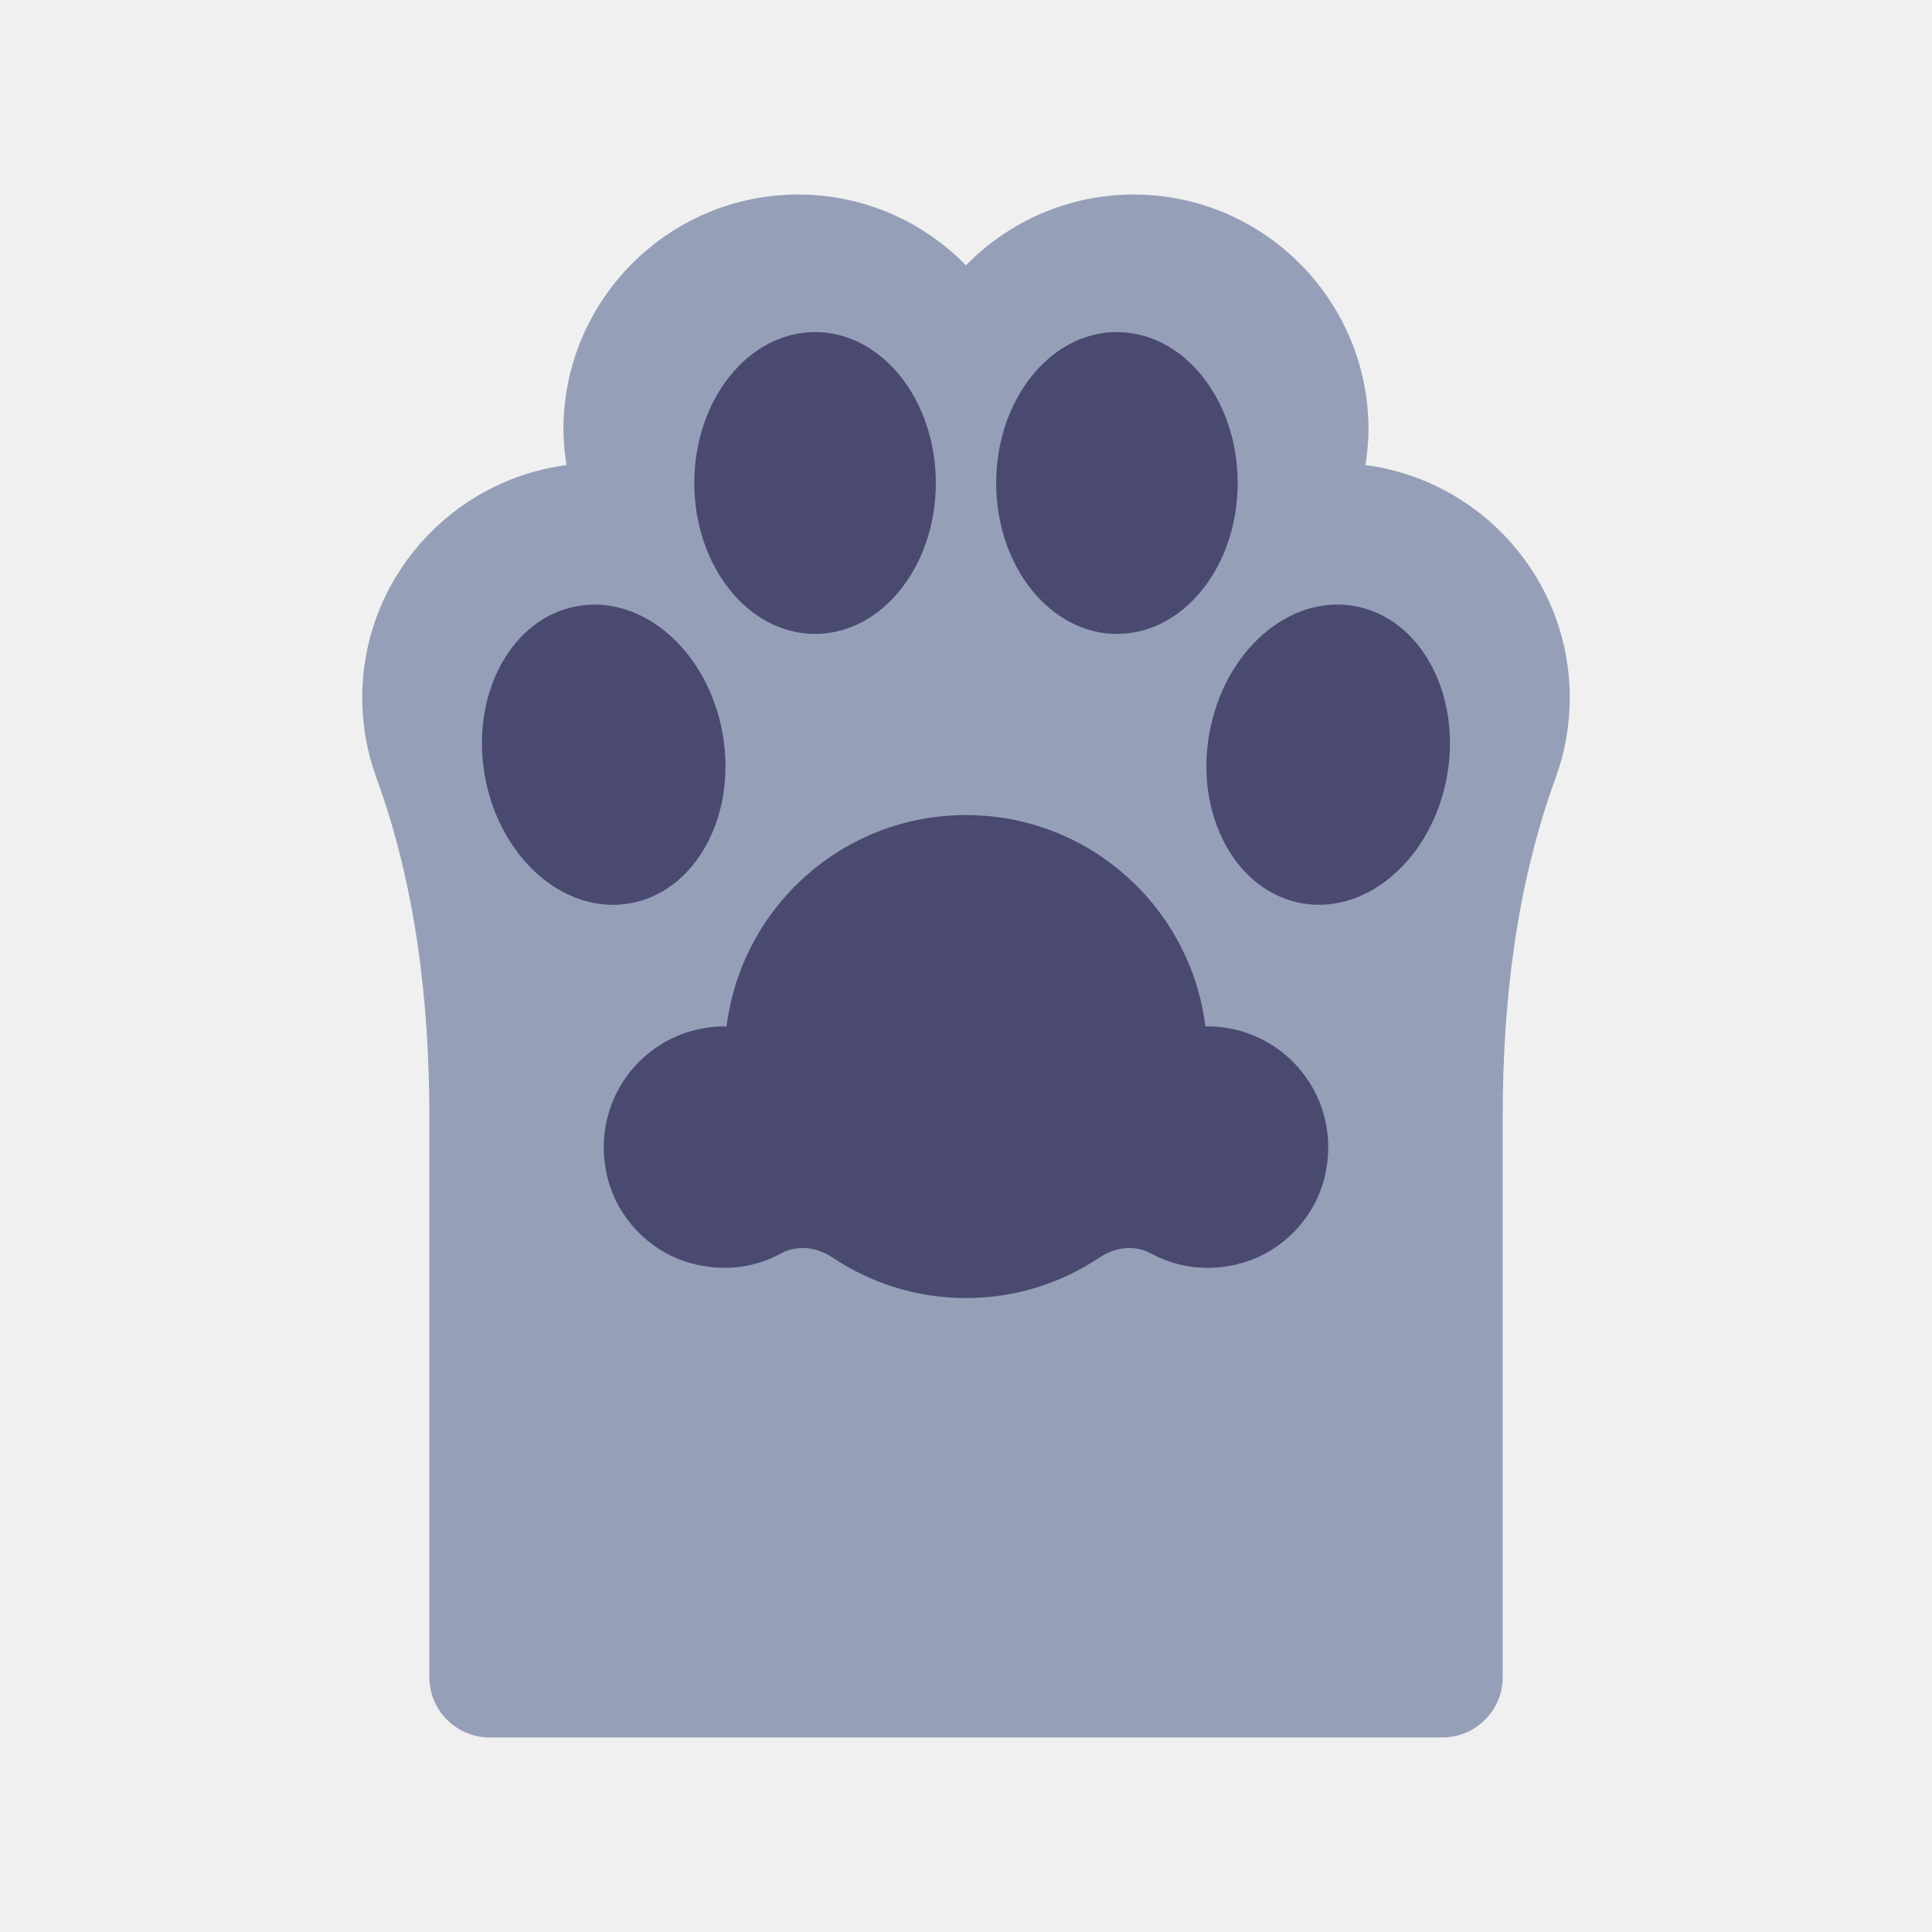
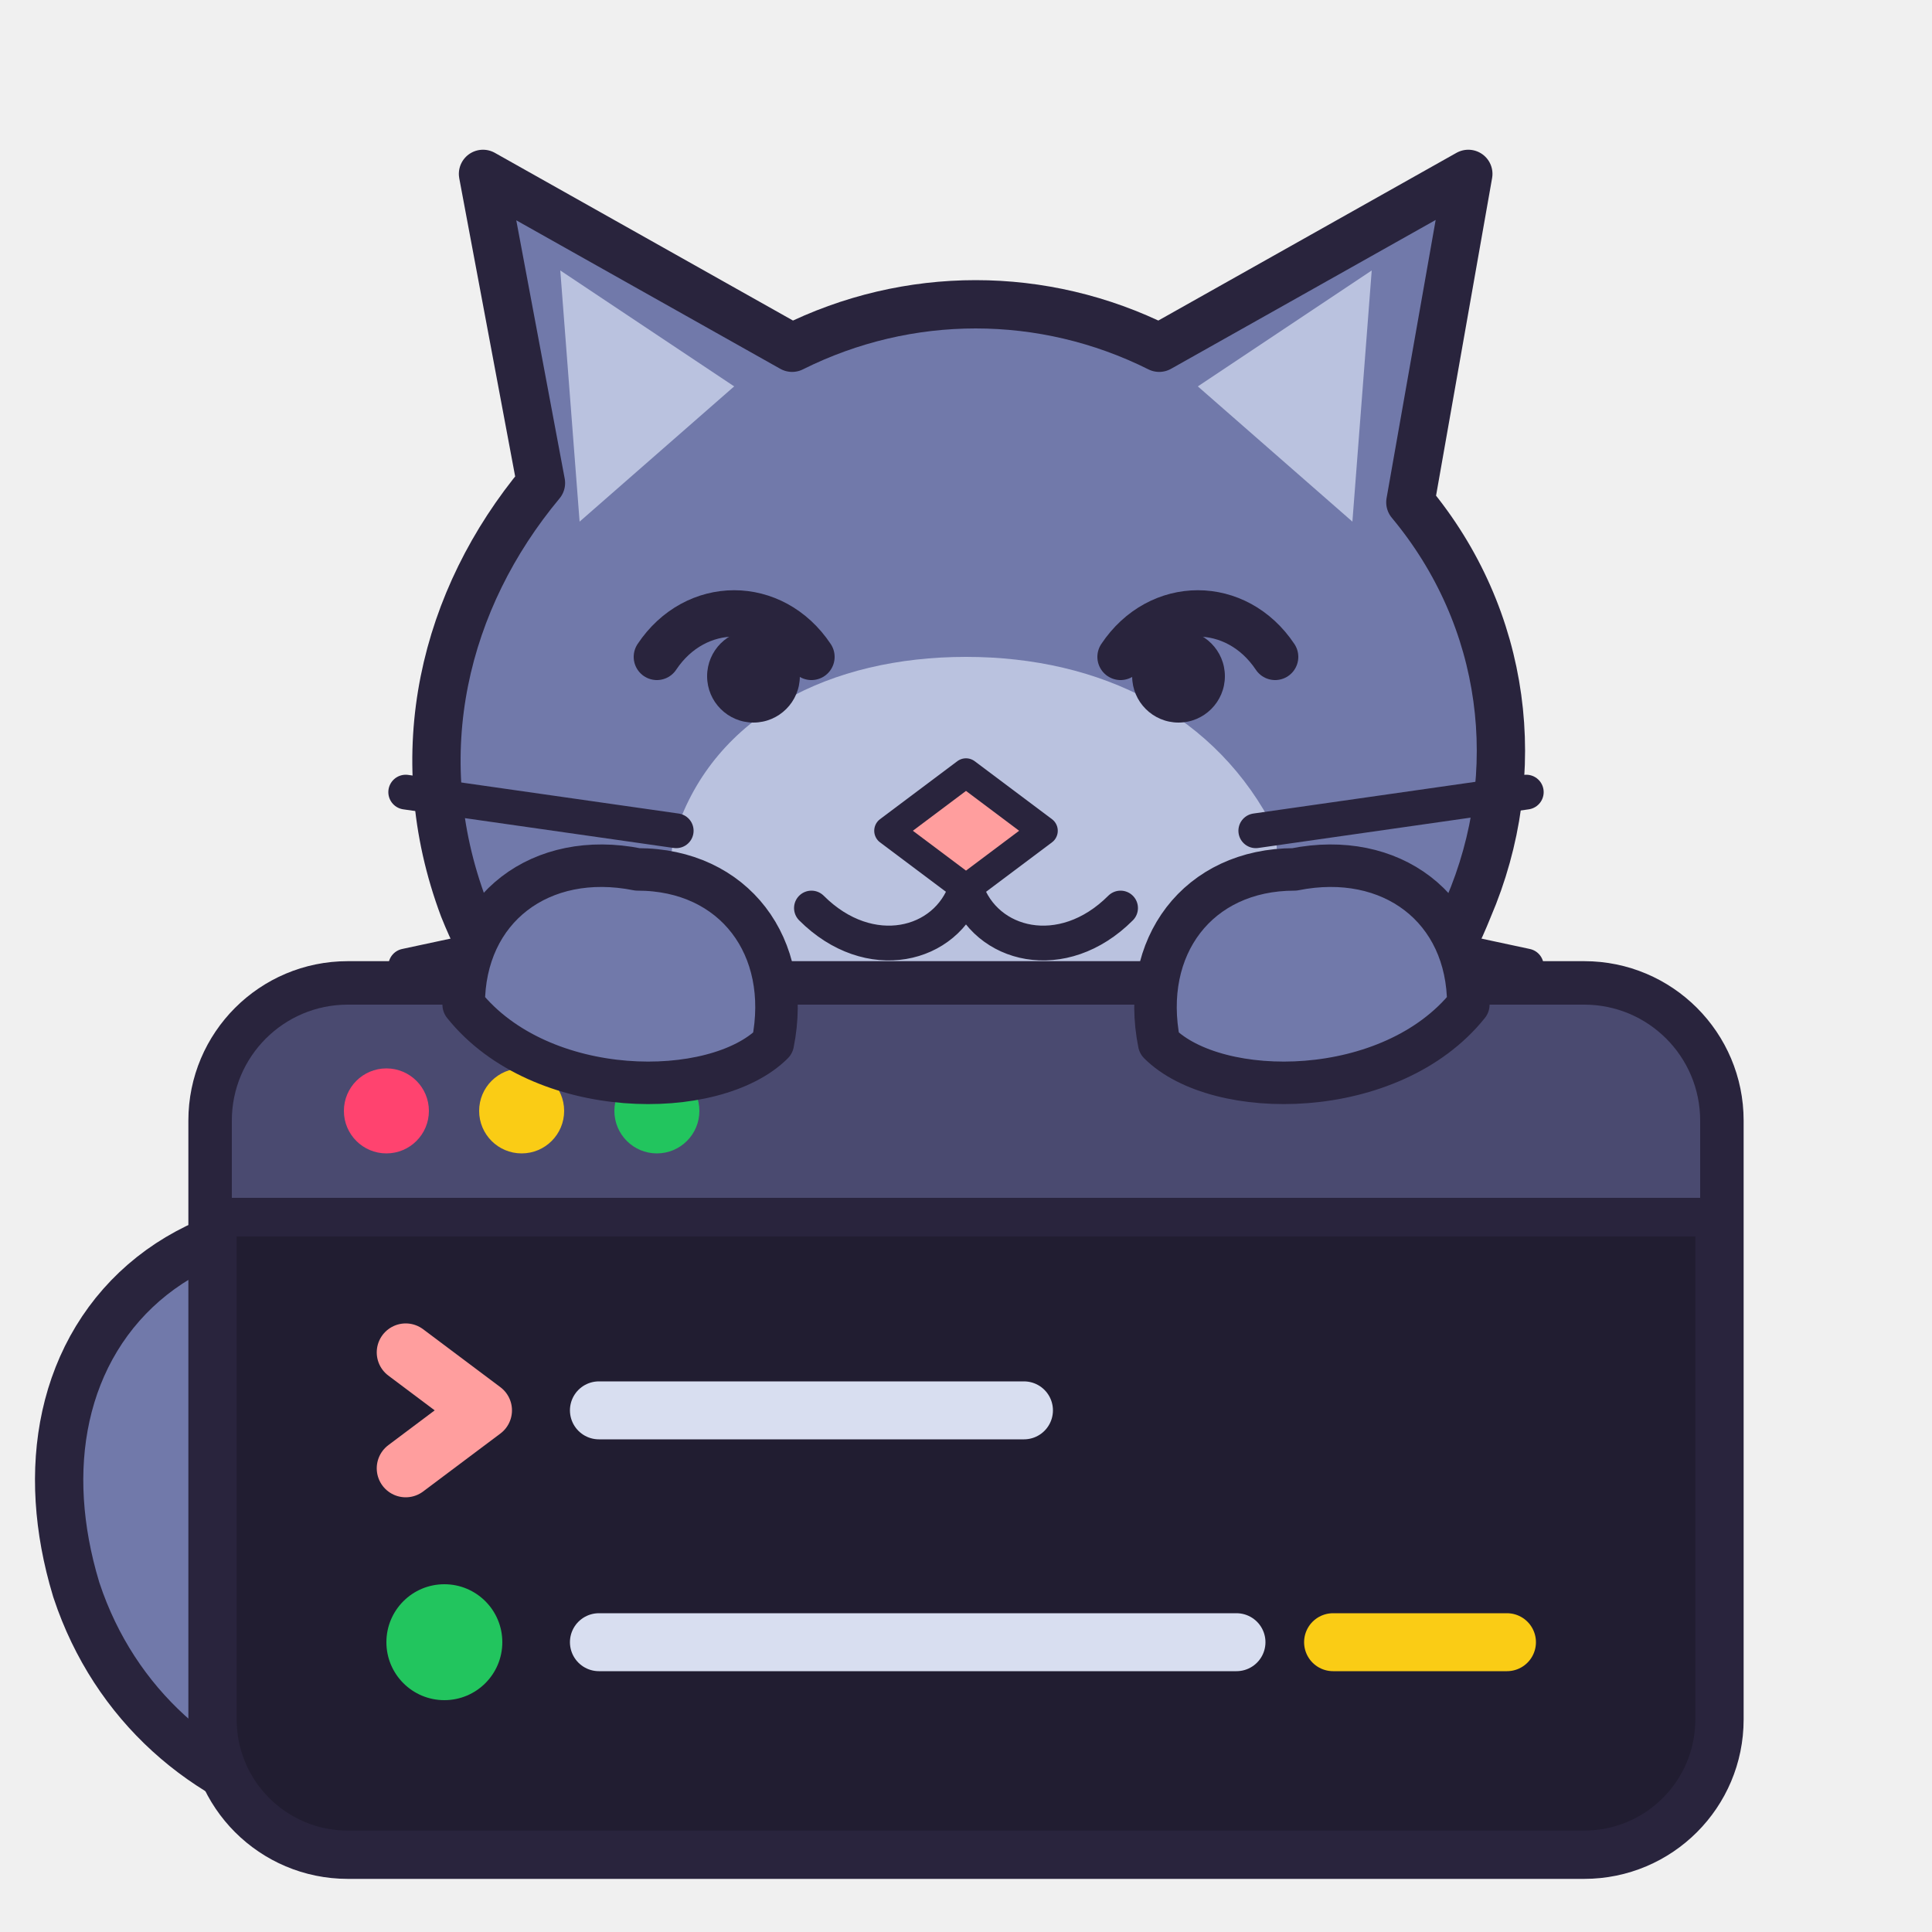
- <svg xmlns="http://www.w3.org/2000/svg" id="Layer_1" style="enable-background:new 0 0 64 64;" version="1.1" viewBox="0 0 64 64" xml:space="preserve">
-   <style type="text/css">
- 	.st0{fill:#95A0B8;}
- 	.st1{fill:#4A4A70;}
- 	.st2{fill:none;stroke:#707594;stroke-width:2;stroke-miterlimit:10;stroke-dasharray:2,2;}
- 	.st3{fill:#707594;}
- 	.st4{fill:none;stroke:#FFFFFF;stroke-width:4;stroke-miterlimit:10;}
- 	.st5{fill:#FFFFFF;}
- 	.st6{fill:none;stroke:#FFFFFF;stroke-width:2;stroke-linecap:square;stroke-miterlimit:10;}
- 	.st7{fill:none;stroke:#4A4A70;stroke-width:2;stroke-linecap:square;stroke-miterlimit:10;}
- 	.st8{fill:none;stroke:#95A0B8;stroke-width:2;stroke-miterlimit:10;}
- 	.st9{fill:none;stroke:#4A4A70;stroke-width:4;stroke-linejoin:round;stroke-miterlimit:10;}
- 	.st10{fill:none;stroke:#4A4A70;stroke-width:4;stroke-miterlimit:10;}
- 	.st11{fill:none;stroke:#95A0B8;stroke-width:4;stroke-miterlimit:10;}
- 	.st12{fill:none;stroke:#FFFFFF;stroke-width:2;stroke-miterlimit:10;}
- 	.st13{fill:none;stroke:#95A0B8;stroke-width:3;stroke-miterlimit:10;}
- 	.st14{fill:none;stroke:#4A4A70;stroke-width:5.667;stroke-miterlimit:10;}
- 	.st15{fill:none;stroke:#4A4A70;stroke-width:8.8;stroke-linecap:round;stroke-miterlimit:10;}
- 	.st16{fill:none;stroke:#4A4A70;stroke-width:8.613;stroke-linecap:round;stroke-miterlimit:10;}
- 	.st17{fill:none;stroke:#95A0B8;stroke-width:12;stroke-linecap:round;stroke-miterlimit:10;}
- 	.st18{fill:none;stroke:#95A0B8;stroke-width:4;stroke-linecap:round;stroke-linejoin:round;stroke-miterlimit:10;}
- </style>
-   <path class="st0" d="M52,23.111c0-3.945-2.956-7.206-6.767-7.704c0.06-0.387,0.1-0.781,0.1-1.185c0-4.288-3.49-7.778-7.778-7.778  c-2.175,0-4.143,0.9-5.556,2.345c-1.413-1.445-3.38-2.345-5.556-2.345c-4.288,0-7.778,3.49-7.778,7.778  c0,0.404,0.04,0.797,0.1,1.185C14.956,15.905,12,19.166,12,23.111c0,0.932,0.165,1.825,0.468,2.653  c1.309,3.586,1.755,7.43,1.755,11.247v18.545c0,1.105,0.895,2,2,2h31.556c1.105,0,2-0.895,2-2V37.011  c0-3.817,0.446-7.661,1.755-11.247C51.835,24.936,52,24.043,52,23.111z" />
-   <path class="st1" d="M40,34c-0.023,0-0.045,0.006-0.068,0.007C39.442,30.058,36.081,27,32,27s-7.442,3.058-7.932,7.007  C24.045,34.006,24.023,34,24,34c-2.517,0-4.491,2.324-3.892,4.943c0.314,1.375,1.389,2.508,2.745,2.893  c1.112,0.316,2.165,0.153,3.029-0.318c0.533-0.291,1.181-0.205,1.686,0.133C28.837,42.501,30.359,43,32,43s3.163-0.499,4.432-1.348  c0.505-0.338,1.153-0.424,1.686-0.133c0.864,0.471,1.917,0.634,3.029,0.318c1.356-0.386,2.431-1.519,2.745-2.893  C44.491,36.324,42.517,34,40,34z" />
-   <ellipse class="st1" cx="20" cy="25" rx="4" ry="5" transform="matrix(0.9848 -0.1736 0.1736 0.9848 -4.0374 3.8528)" />
-   <ellipse class="st1" cx="44" cy="25" rx="5" ry="4" transform="matrix(0.1736 -0.9848 0.9848 0.1736 11.7393 63.9903)" />
-   <ellipse class="st1" cx="27" cy="16" rx="4" ry="5" />
-   <ellipse class="st1" cx="37" cy="16" rx="4" ry="5" />
+ <svg xmlns="http://www.w3.org/2000/svg" fill="none" viewBox="0 0 100 100">
+   <path stroke="#29243d" stroke-linecap="round" stroke-width="11" d="M25 69C12 64 5 71 8 81c3 9 14 12 23 6" />
+   <path stroke="#7179aa" stroke-linecap="round" stroke-width="6" d="M25 69C12 64 5 71 8 81c3 9 14 12 23 6" />
+   <path fill="#7179aa" stroke="#29243d" stroke-linejoin="round" stroke-width="2.5" d="M28 25 25 9l16 9c6-3 13-3 19 0l16-9-3 17c5 6 6 14 3 21-4 10-14 16-26 16s-22-6-26-16c-3-8-1-16 4-22Z" />
+   <path fill="#bac2df" d="m29 14 9 6-8 7Zm42 0-9 6 8 7ZM35 43c2-6 8-9 15-9s13 3 16 9c1 7-6 13-16 13s-17-6-15-13" />
+   <path stroke="#29243d" stroke-linecap="round" stroke-width="2.4" d="M34 34c2-3 6-3 8 0m16 0c2-3 6-3 8 0" />
+   <circle cx="39" cy="35" r="2.4" fill="#29243d" />
+   <circle cx="61" cy="35" r="2.4" fill="#29243d" />
+   <path fill="#ff9e9e" stroke="#29243d" stroke-linejoin="round" stroke-width="1.5" d="m50 40 4 3-4 3-4-3Z" />
+   <path stroke="#29243d" stroke-linecap="round" stroke-width="1.8" d="M50 46c-1 3-5 4-8 1m8-1c1 3 5 4 8 1m-23-4-14-2m14 6-14 3m44-7 14-2m-14 6 14 3" />
+   <rect width="78" height="45" x="11" y="51" fill="#211d31" stroke="#29243d" stroke-width="2.5" rx="7" />
+   <path fill="#4a4a70" d="M18 52h64a6 6 0 0 1 6 6v5H12v-5a6 6 0 0 1 6-6" />
+   <path stroke="#29243d" stroke-width="2" d="M12 63h76" />
+   <circle cx="20" cy="57.5" r="2.2" fill="#ff436f" />
+   <circle cx="27" cy="57.5" r="2.2" fill="#facc15" />
+   <circle cx="34" cy="57.5" r="2.2" fill="#22c55e" />
+   <path fill="#7179aa" stroke="#29243d" stroke-linejoin="round" stroke-width="2.2" d="M24 52c0-5 4-8 9-7 5 0 8 4 7 9-3 3-12 3-16-2Zm52 0c0-5-4-8-9-7-5 0-8 4-7 9 3 3 12 3 16-2Z" />
+   <path stroke="#ff9e9e" stroke-linecap="round" stroke-linejoin="round" stroke-width="3" d="m21 70 4 3-4 3" />
+   <path stroke="#d8def0" stroke-linecap="round" stroke-width="3" d="M31 73h22" />
+   <circle cx="23" cy="85" r="3" fill="#22c55e" />
+   <path stroke="#d8def0" stroke-linecap="round" stroke-width="3" d="M31 85h33" />
+   <path stroke="#facc15" stroke-linecap="round" stroke-width="3" d="M69 85h9" />
</svg>
